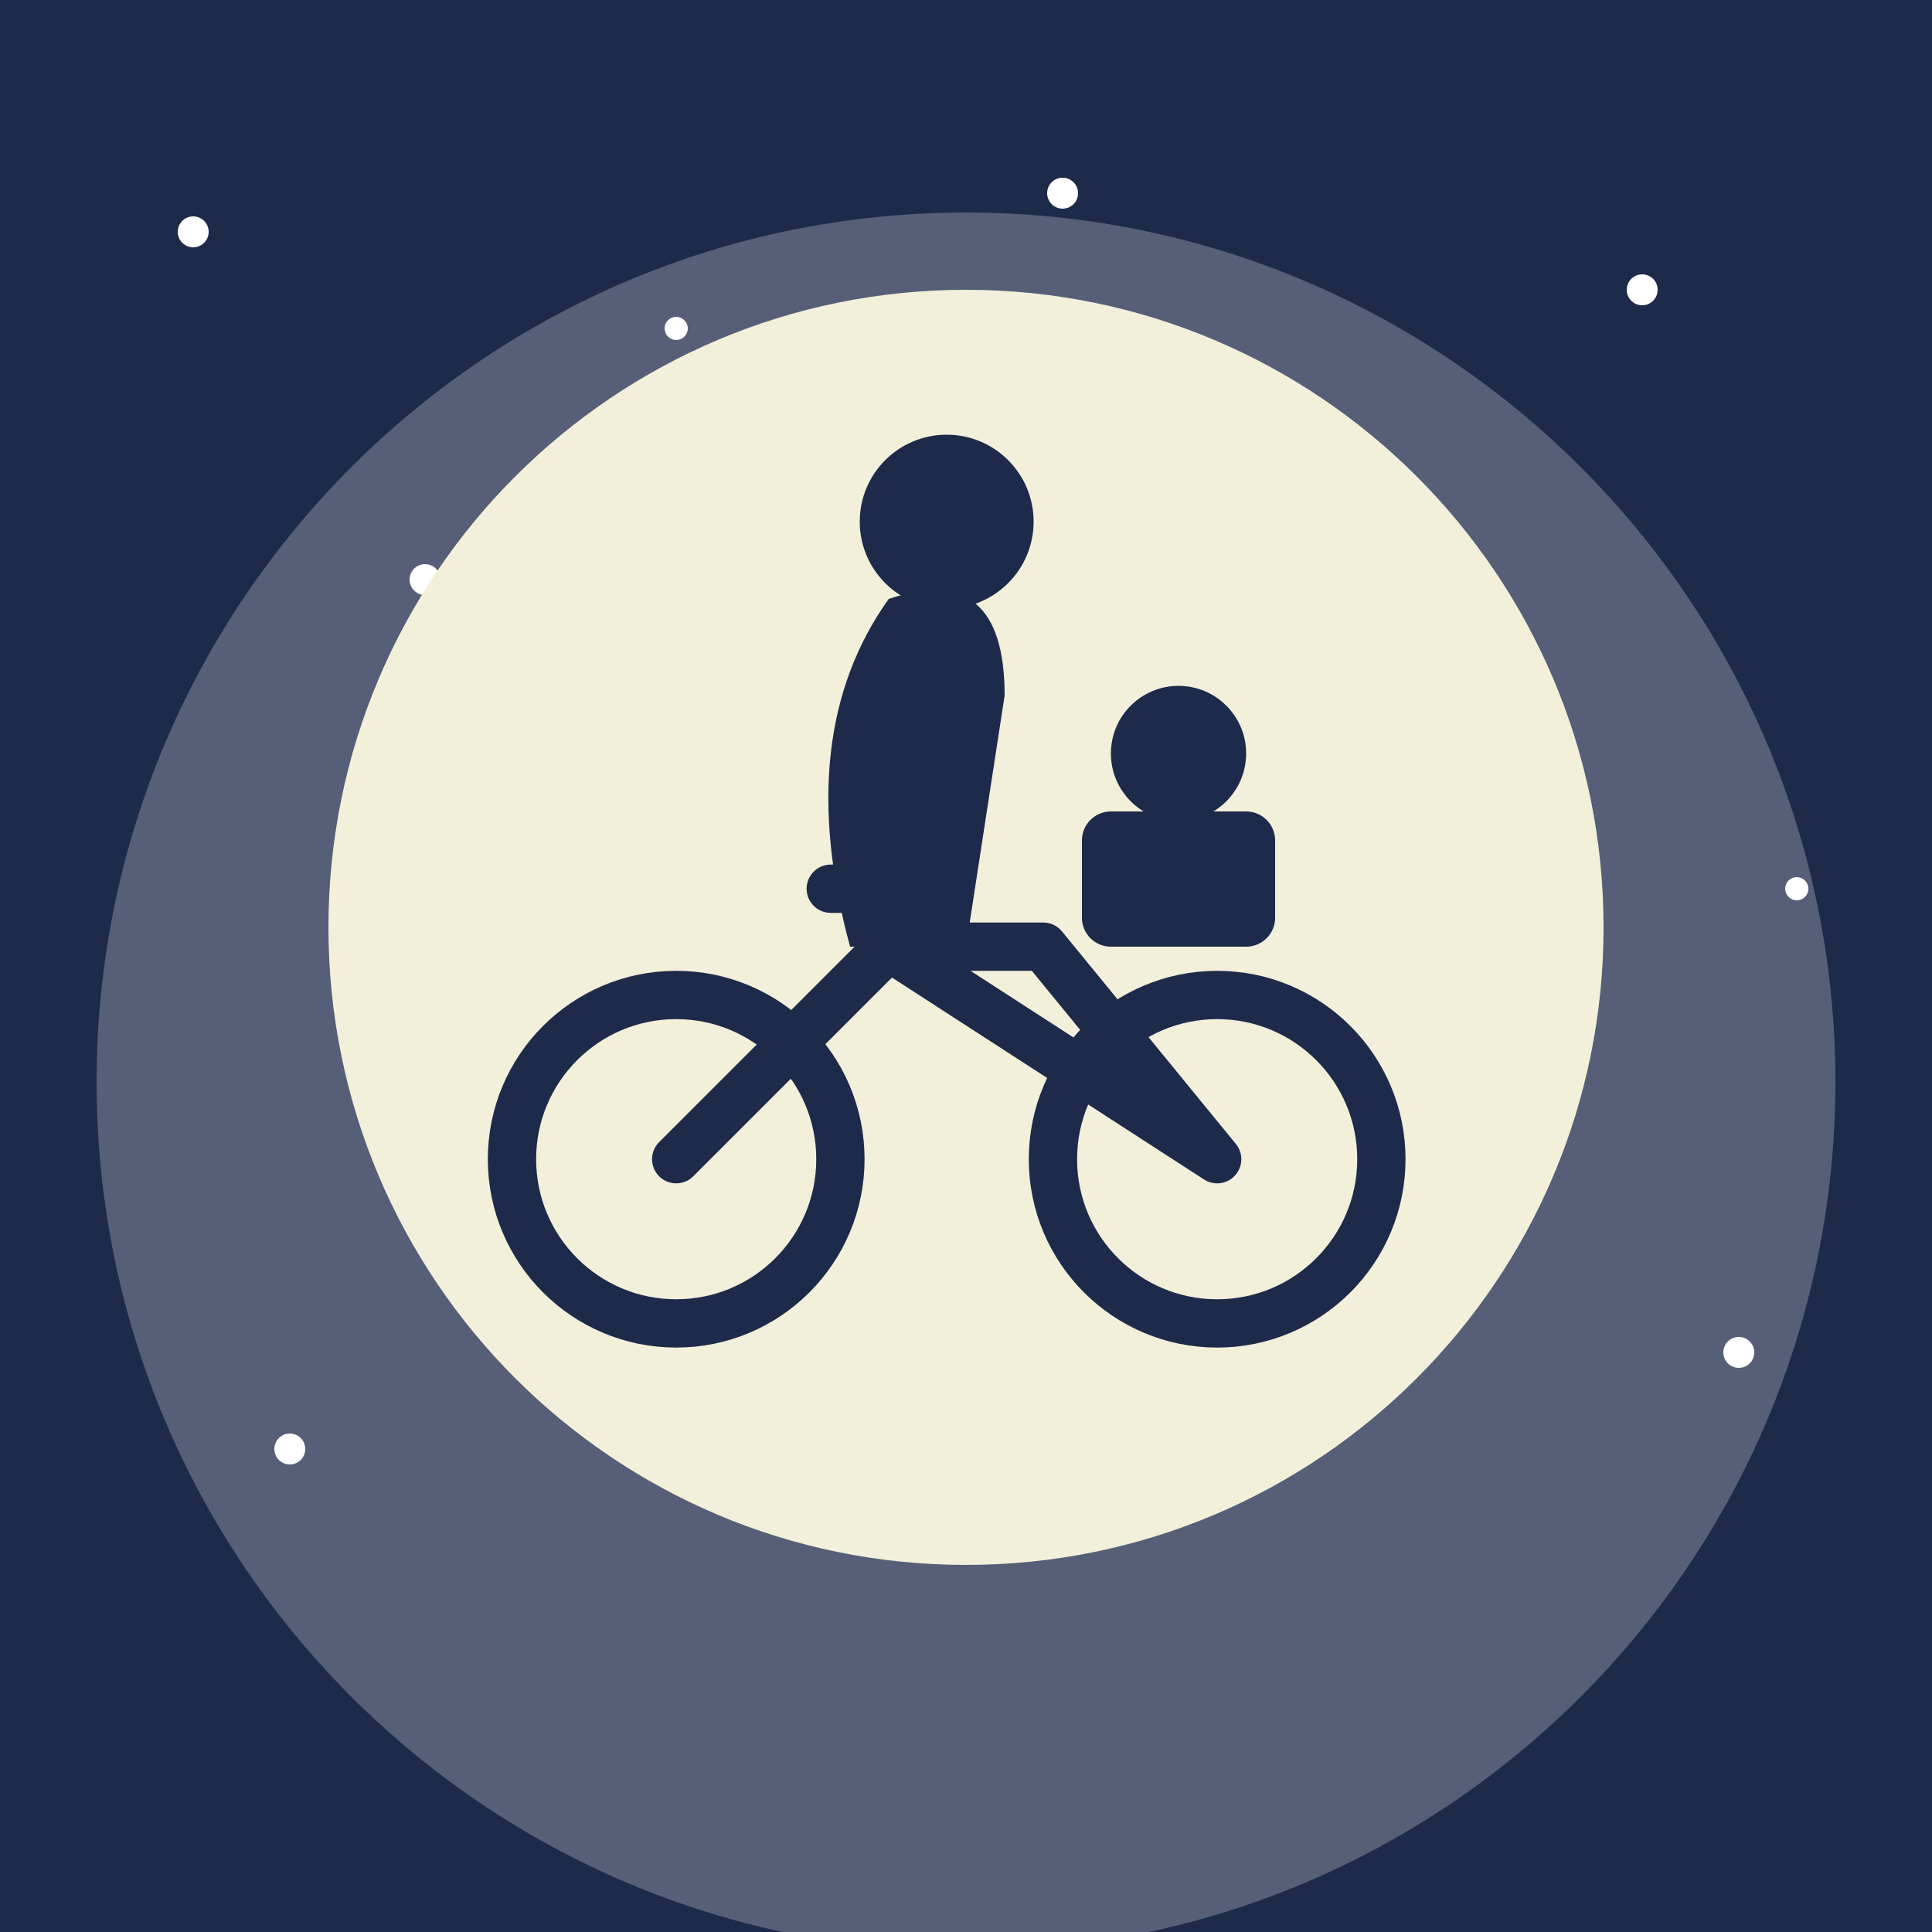
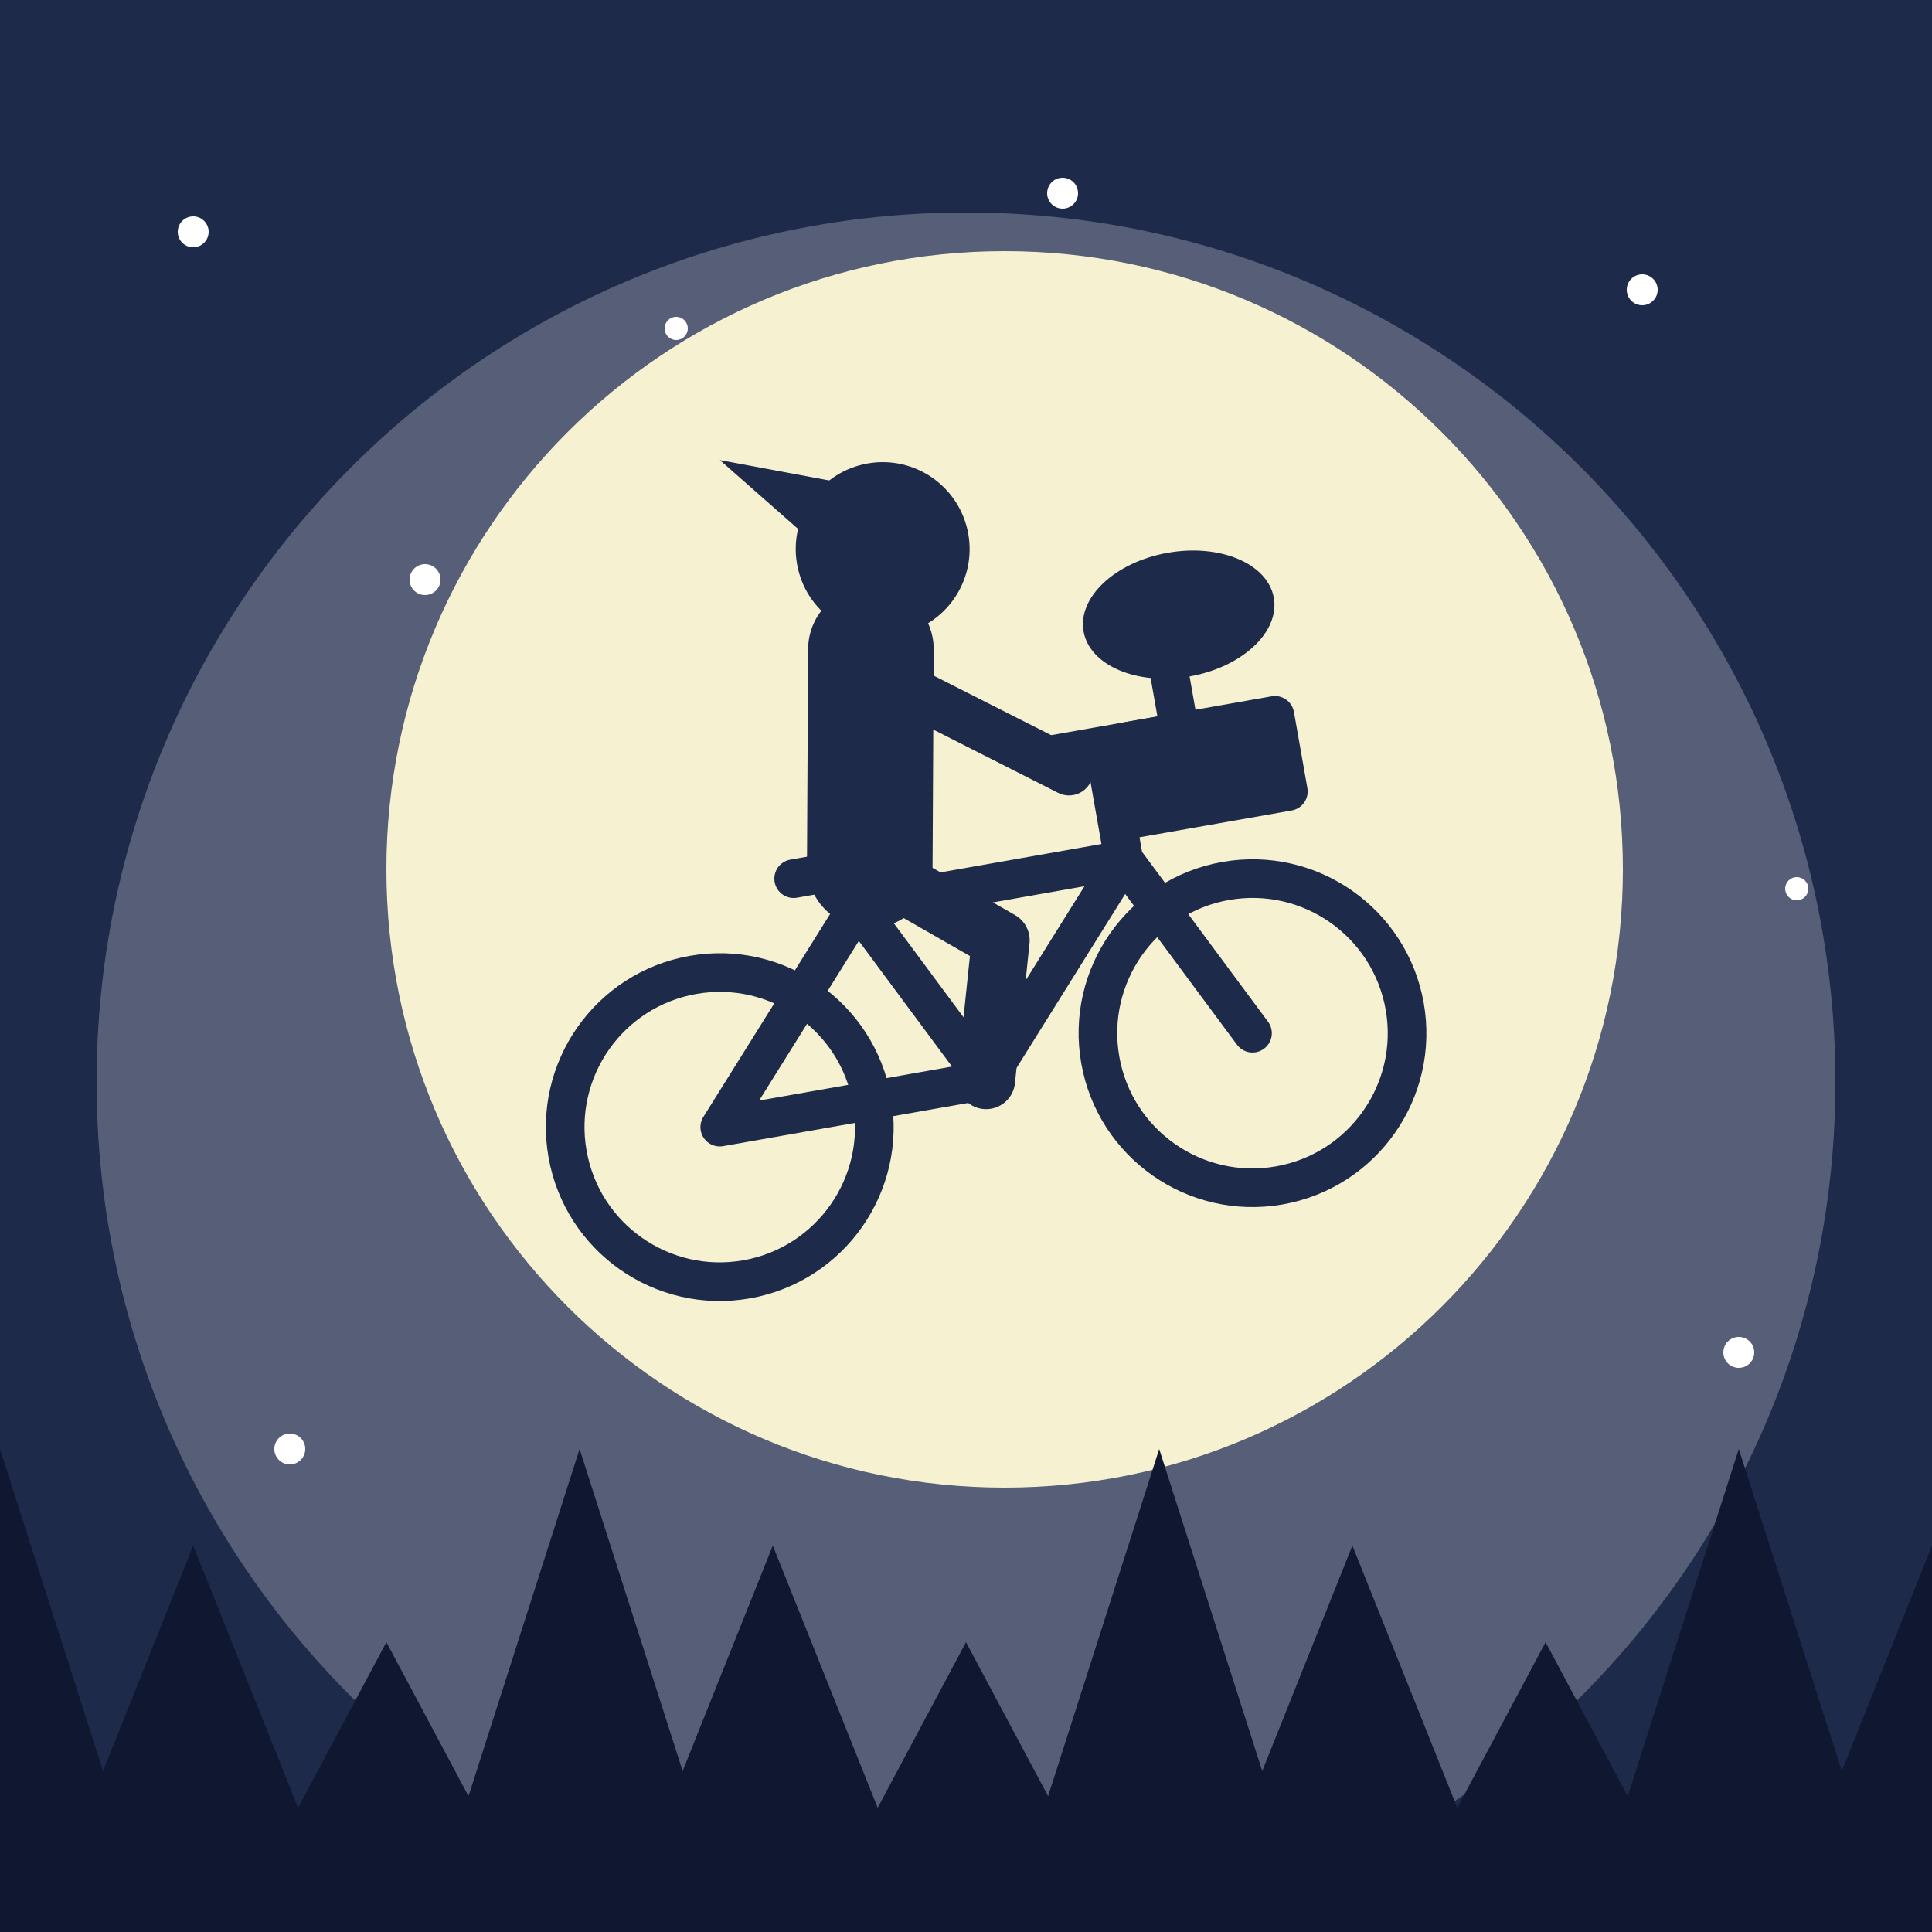
<svg xmlns="http://www.w3.org/2000/svg" viewBox="0 0 200 200">
  <rect width="200" height="200" fill="#1E2A4A" />
  <circle cx="100" cy="112" r="90" fill="#fff" opacity=".25" />
  <circle cx="20" cy="24" r="1.6" fill="#fff" />
  <circle cx="44" cy="60" r="1.6" fill="#fff" />
  <circle cx="170" cy="30" r="1.6" fill="#fff" />
  <circle cx="150" cy="64" r="1.6" fill="#fff" />
  <circle cx="30" cy="150" r="1.6" fill="#fff" />
  <circle cx="180" cy="140" r="1.6" fill="#fff" />
  <circle cx="110" cy="20" r="1.6" fill="#fff" />
  <circle cx="70" cy="34" r="1.2" fill="#fff" />
  <circle cx="186" cy="92" r="1.2" fill="#fff" />
-   <circle cx="100" cy="96" r="66" fill="#F2F0DA" />
-   <circle cx="70" cy="120" r="17" fill="none" stroke="#1E2A4A" stroke-width="5" stroke-linejoin="round" />
-   <circle cx="126" cy="120" r="17" fill="none" stroke="#1E2A4A" stroke-width="5" stroke-linejoin="round" />
-   <path d="M70 120 L92 98 L126 120 M92 98 L108 98 L126 120 M86 92 H98" fill="none" stroke="#1E2A4A" stroke-width="5" stroke-linecap="round" stroke-linejoin="round" />
-   <path d="M88 98 Q82 76 92 62 Q104 58 104 72 L100 98 Z" fill="#1E2A4A" />
-   <circle cx="98" cy="54" r="9" fill="#1E2A4A" />
-   <rect x="112" y="84" width="20" height="14" rx="3" fill="#1E2A4A" />
-   <circle cx="122" cy="78" r="7" fill="#1E2A4A" />
+   <circle cx="104" cy="90" r="64" fill="#F6F1D0" />
+   <g transform="rotate(-10 100 100)">
+     <circle cx="72" cy="112" r="16" fill="none" stroke="#1E2A4A" stroke-width="4" stroke-linejoin="round" />
+     <circle cx="128" cy="112" r="16" fill="none" stroke="#1E2A4A" stroke-width="4" stroke-linejoin="round" />
+     <path d="M72 112 L90 92 H118 L128 112 M90 92 L100 112 L72 112 M100 112 L118 92 M84 88 H94 M118 92 L118 80 M112 80 H124" fill="none" stroke="#1E2A4A" stroke-width="4" stroke-linecap="round" stroke-linejoin="round" />
+     <path d="M96 66 L92 88" fill="none" stroke="#1E2A4A" stroke-width="13" stroke-linecap="round" stroke-linejoin="round" />
+     <circle cx="99" cy="56" r="9" fill="#1E2A4A" />
+     <path d="M92 54 L84 44 L100 50 Z" fill="#1E2A4A" />
+     <path d="M98 70 L114 82" fill="none" stroke="#1E2A4A" stroke-width="5" stroke-linecap="round" stroke-linejoin="round" />
+     <path d="M92 88 L104 98 L100 112" fill="none" stroke="#1E2A4A" stroke-width="6" stroke-linecap="round" stroke-linejoin="round" />
+     <rect x="118" y="78" width="20" height="12" rx="2" fill="#1E2A4A" />
+     <path d="M126 80 V72" fill="none" stroke="#1E2A4A" stroke-width="4" stroke-linecap="round" stroke-linejoin="round" />
+     <ellipse cx="128" cy="68" rx="10" ry="6.5" fill="#1E2A4A" />
+   </g>
+   <path d="M-16 200 L0 150 L16 200 Z" fill="#0F1830" />
+   <path d="M4 200 L20 160 L36 200 Z" fill="#0F1830" />
+   <path d="M24 200 L40 170 L56 200 Z" fill="#0F1830" />
+   <path d="M44 200 L60 150 L76 200 Z" fill="#0F1830" />
+   <path d="M64 200 L80 160 L96 200 Z" fill="#0F1830" />
+   <path d="M84 200 L100 170 L116 200 Z" fill="#0F1830" />
+   <path d="M104 200 L120 150 L136 200 Z" fill="#0F1830" />
+   <path d="M124 200 L140 160 L156 200 Z" fill="#0F1830" />
+   <path d="M144 200 L160 170 L176 200 Z" fill="#0F1830" />
+   <path d="M164 200 L180 150 L196 200 Z" fill="#0F1830" />
+   <path d="M184 200 L200 160 L216 200 Z" fill="#0F1830" />
</svg>
